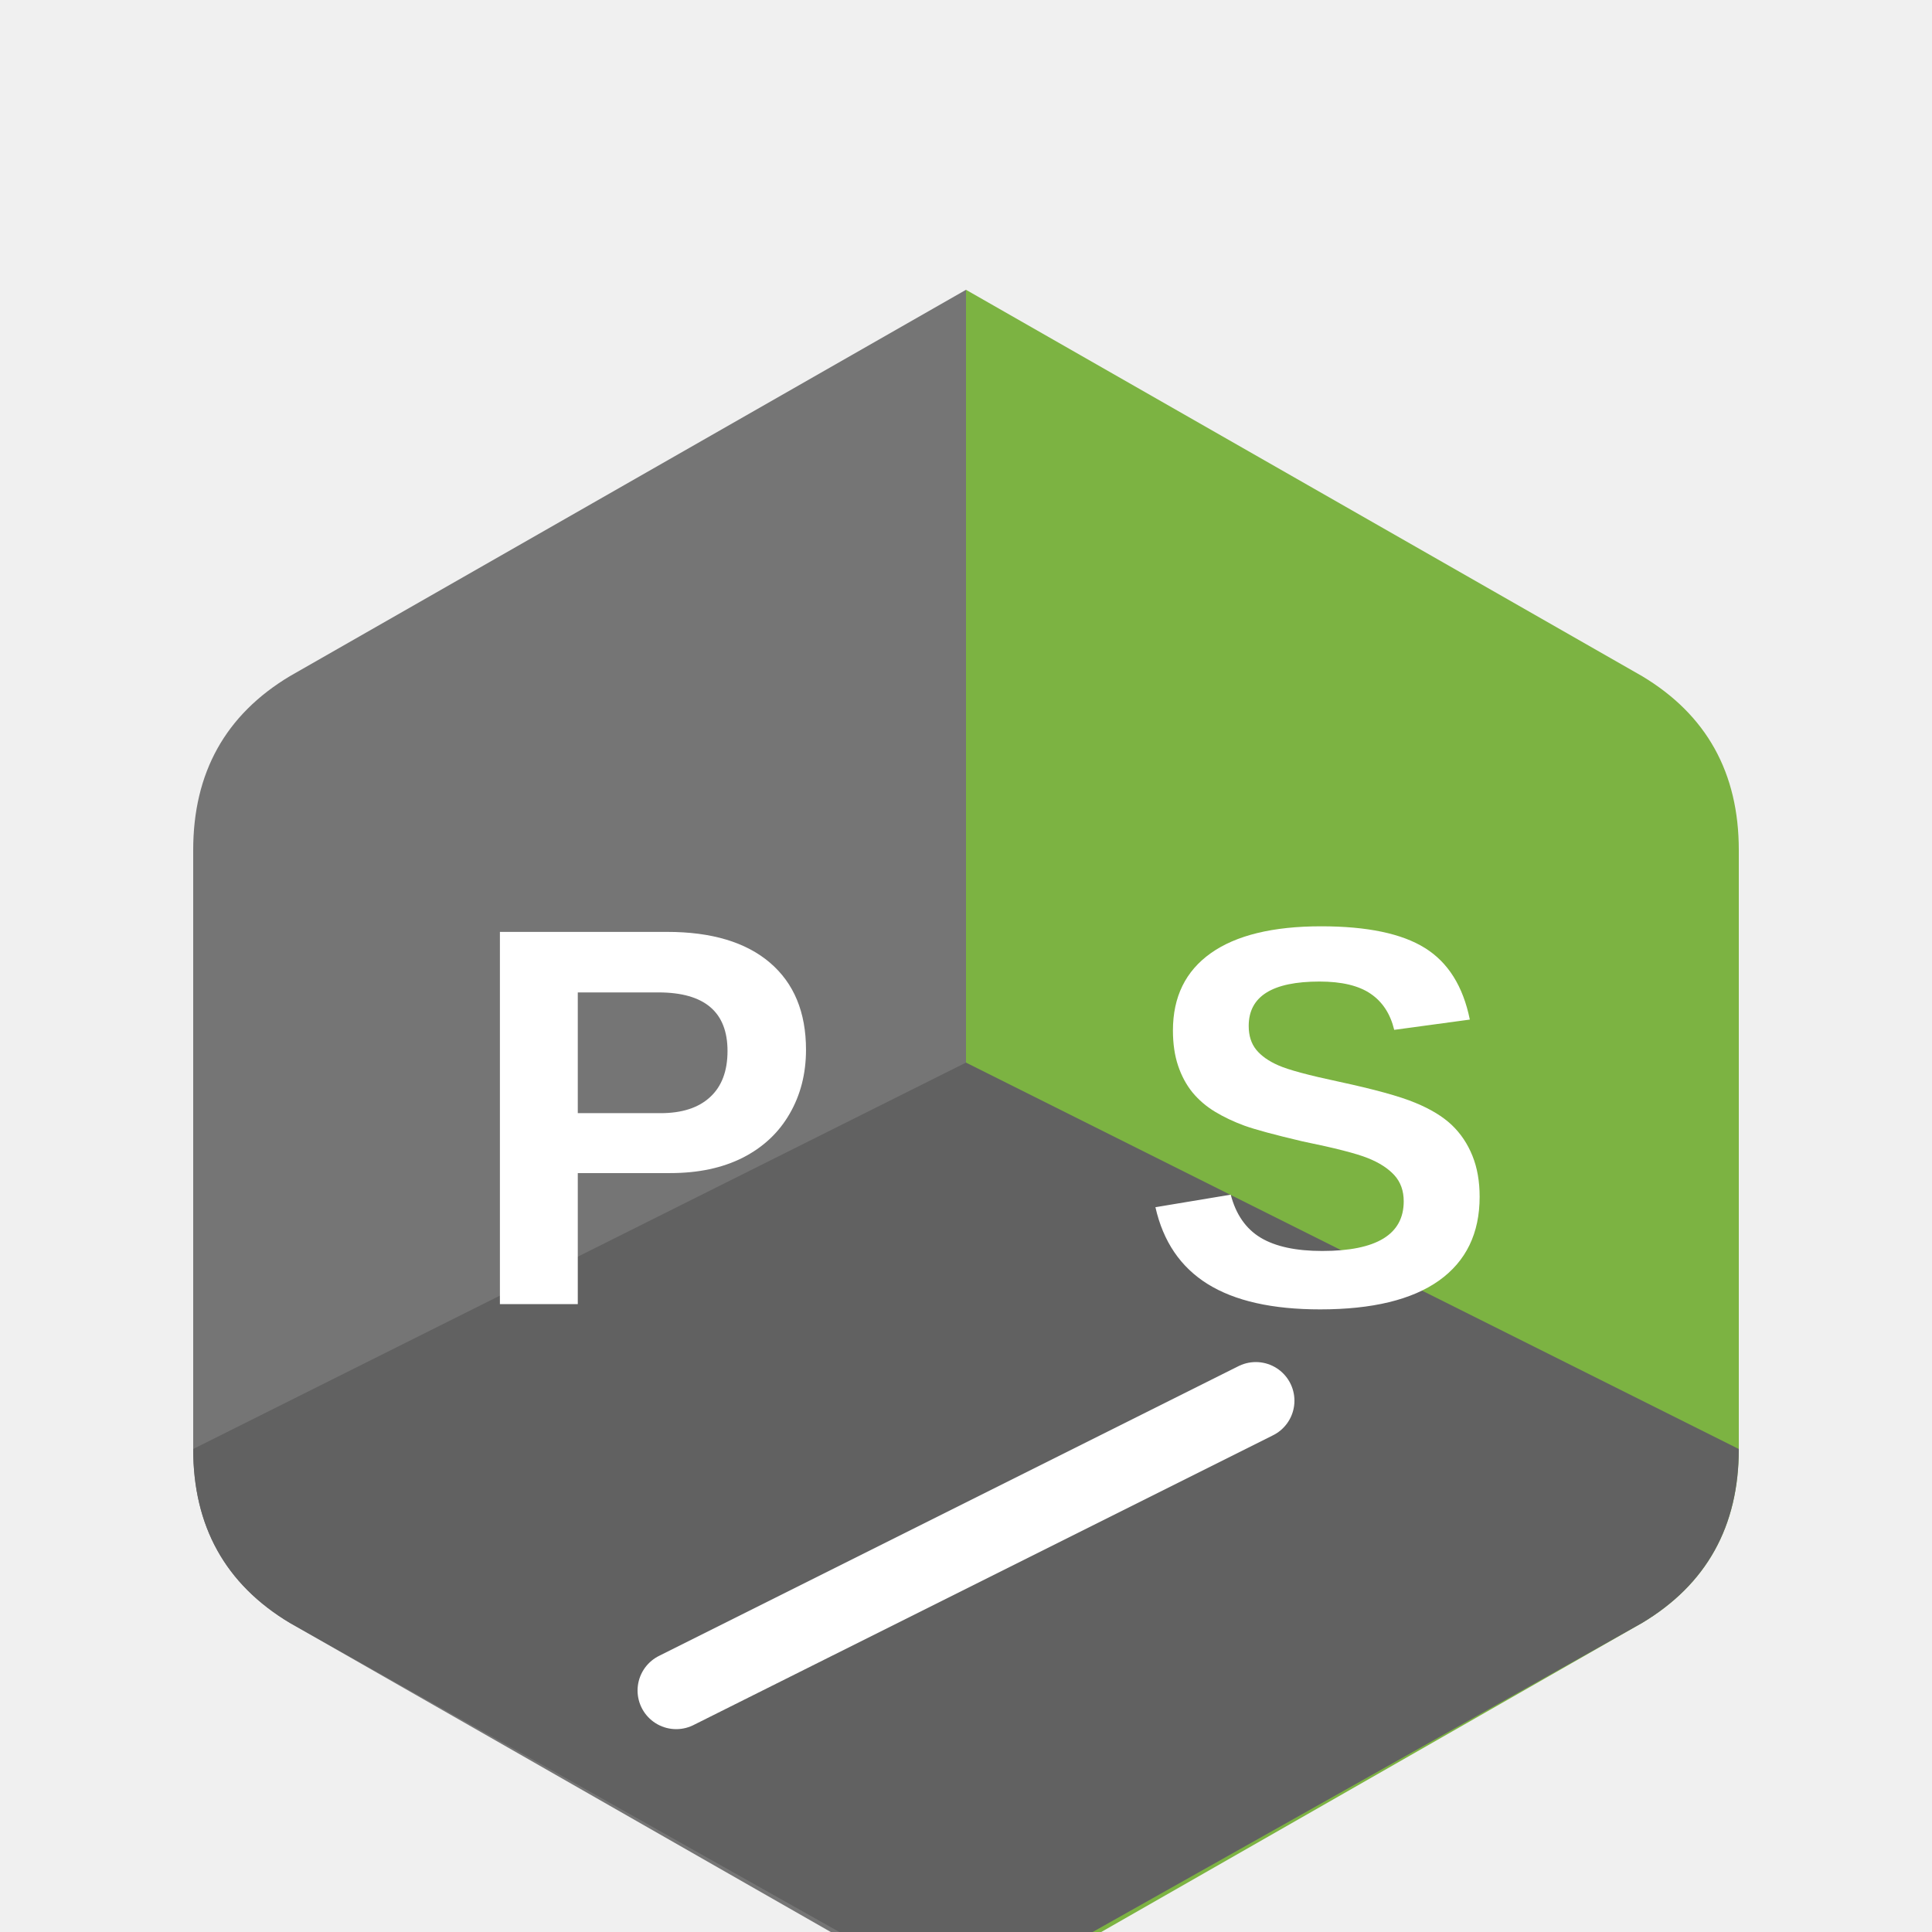
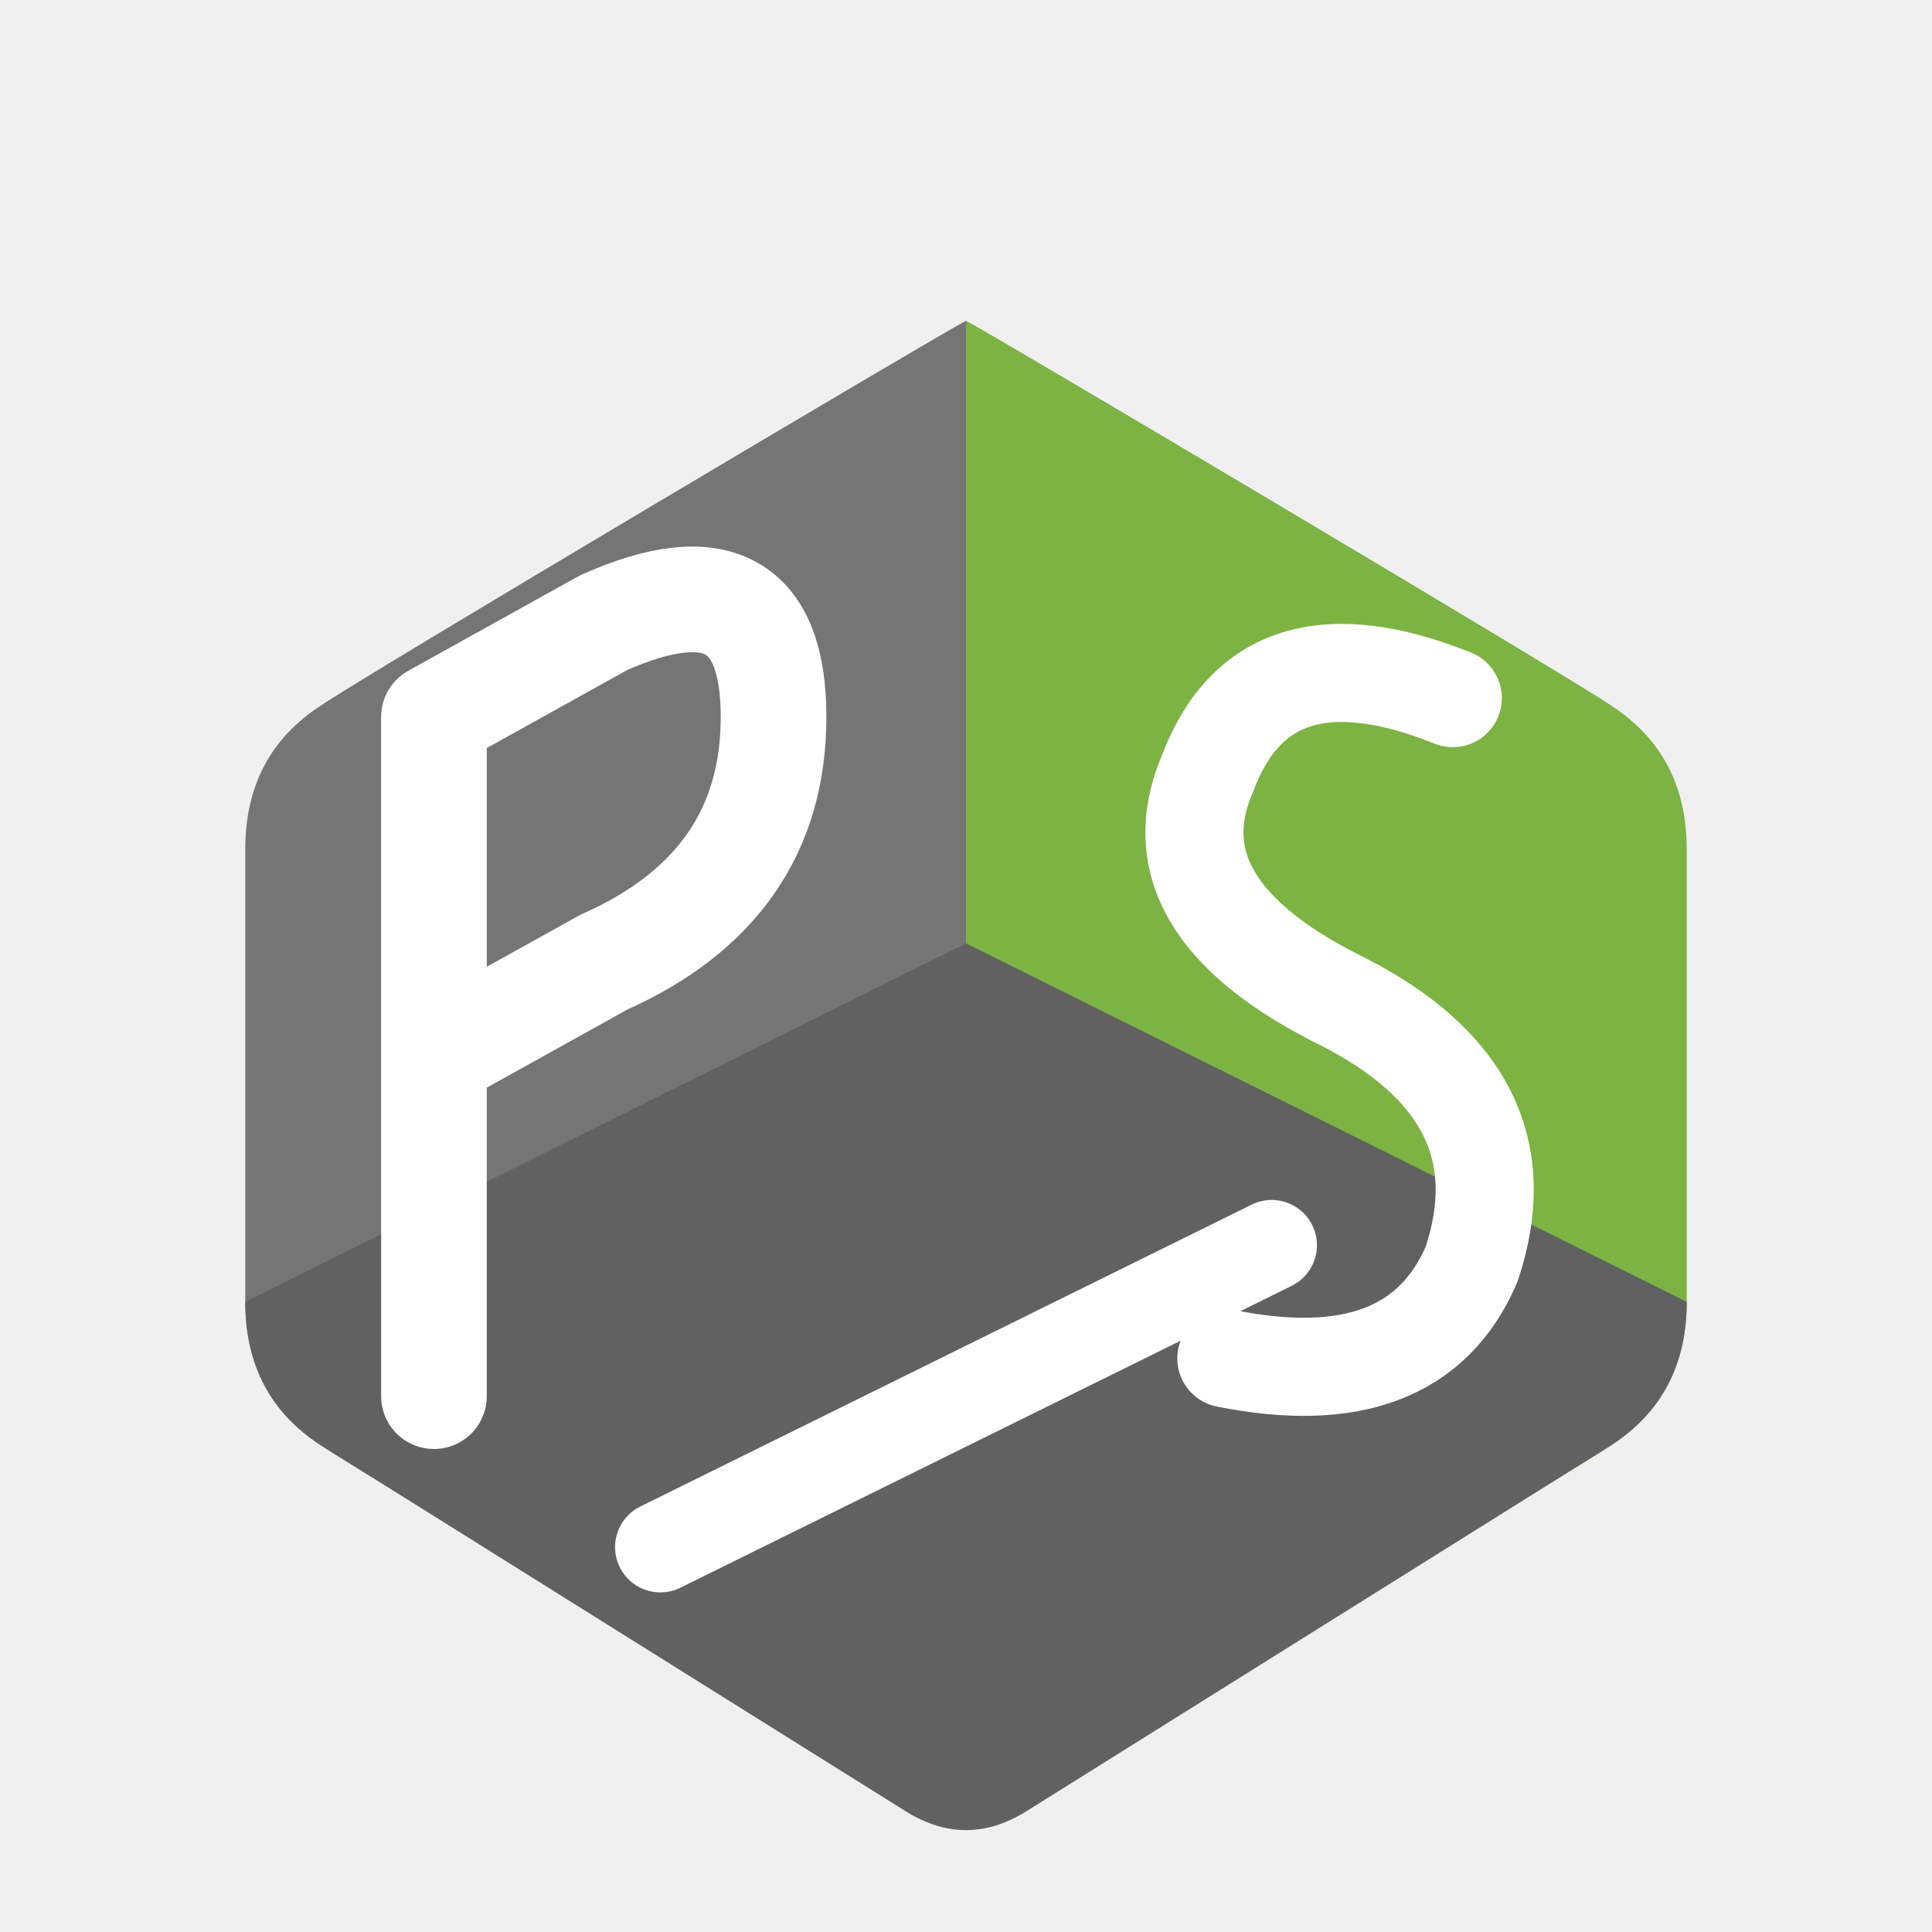
- <svg xmlns="http://www.w3.org/2000/svg" viewBox="0 0 200 200" width="512" height="512">
-   <path d="M100 30 L30 70 Q20 76 20 88 L20 150 Q20 162 30 168 L100 208 L100 110 L100 30" fill="#757575" />
-   <path d="M100 30 L170 70 Q180 76 180 88 L180 150 Q180 162 170 168 L100 208 L100 110 L100 30" fill="#7CB342" />
-   <path d="M20 150 Q20 162 30 168 L94 204 Q100 208 106 204 L170 168 Q180 162 180 150 L100 110 L20 150" fill="#616161" />
-   <text x="48" y="135" font-family="Arial, sans-serif" font-size="56" font-weight="bold" fill="white">P</text>
-   <text x="118" y="135" font-family="Arial, sans-serif" font-size="56" font-weight="bold" fill="white">S</text>
-   <line x1="70" y1="175" x2="130" y2="145" stroke="white" stroke-width="8" stroke-linecap="round" />
+ <svg xmlns="http://www.w3.org/2000/svg" viewBox="0 0 512 512" width="512" height="512">
+   <path d="     M 256 85     C 250 88, 95 180, 85 187     Q 65 200, 65 225     L 65 345     Q 65 370, 85 383     C 95 390, 250 482, 256 485     L 256 315     L 256 85   " fill="#757575" />
+   <path d="     M 256 85     C 262 88, 417 180, 427 187     Q 447 200, 447 225     L 447 345     Q 447 370, 427 383     C 417 390, 262 482, 256 485     L 256 315     L 256 85   " fill="#7CB342" />
+   <path d="     M 65 345     Q 65 370, 85 383     L 240 480     Q 256 490, 272 480     L 427 383     Q 447 370, 447 345     L 256 250     L 65 345   " fill="#616161" />
+   <g transform="translate(-15, -10)">
+     <path d="       M 130 200       L 130 380       M 130 200       L 175 175       Q 220 155, 220 200       Q 220 245, 175 265       L 130 290     " fill="none" stroke="white" stroke-width="28" stroke-linecap="round" stroke-linejoin="round" />
+   </g>
+   <g transform="translate(15, -10)">
+     <path d="       M 370 195       Q 320 175, 305 215       Q 290 250, 340 275       Q 390 300, 375 345       Q 360 380, 310 370     " fill="none" stroke="white" stroke-width="26" stroke-linecap="round" stroke-linejoin="round" />
+   </g>
+   <line x1="175" y1="410" x2="337" y2="330" stroke="white" stroke-width="24" stroke-linecap="round" />
</svg>
